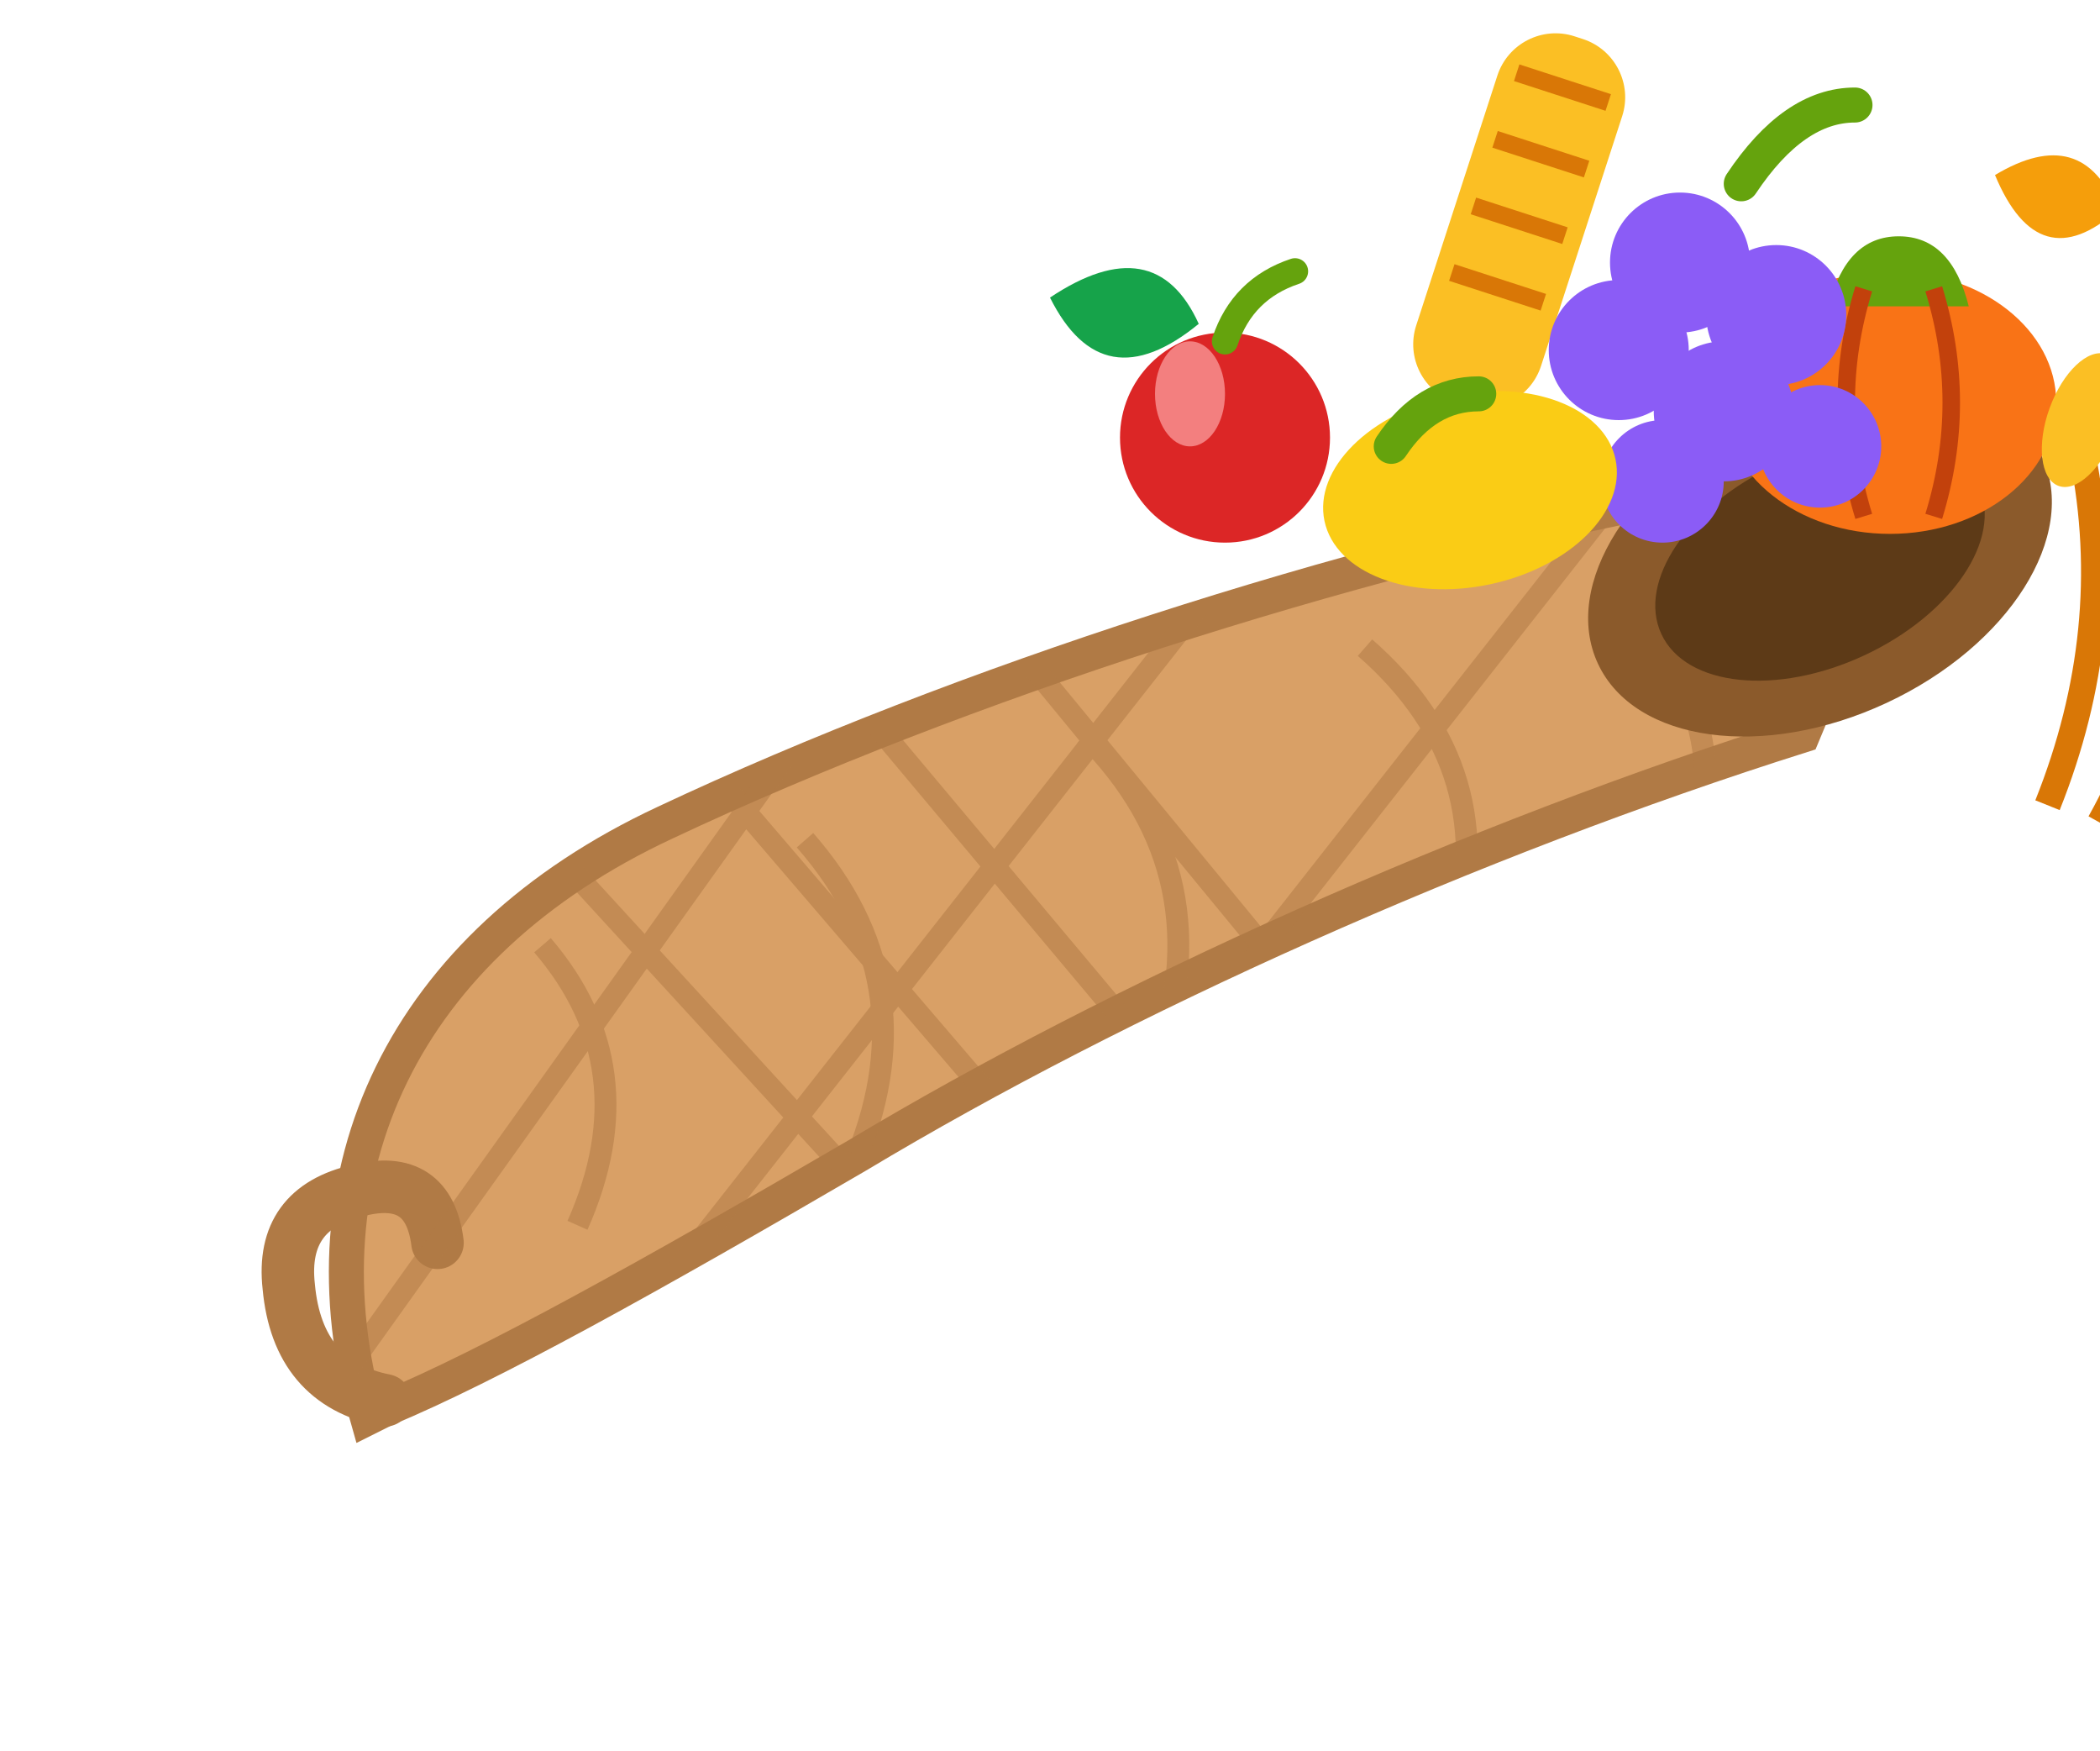
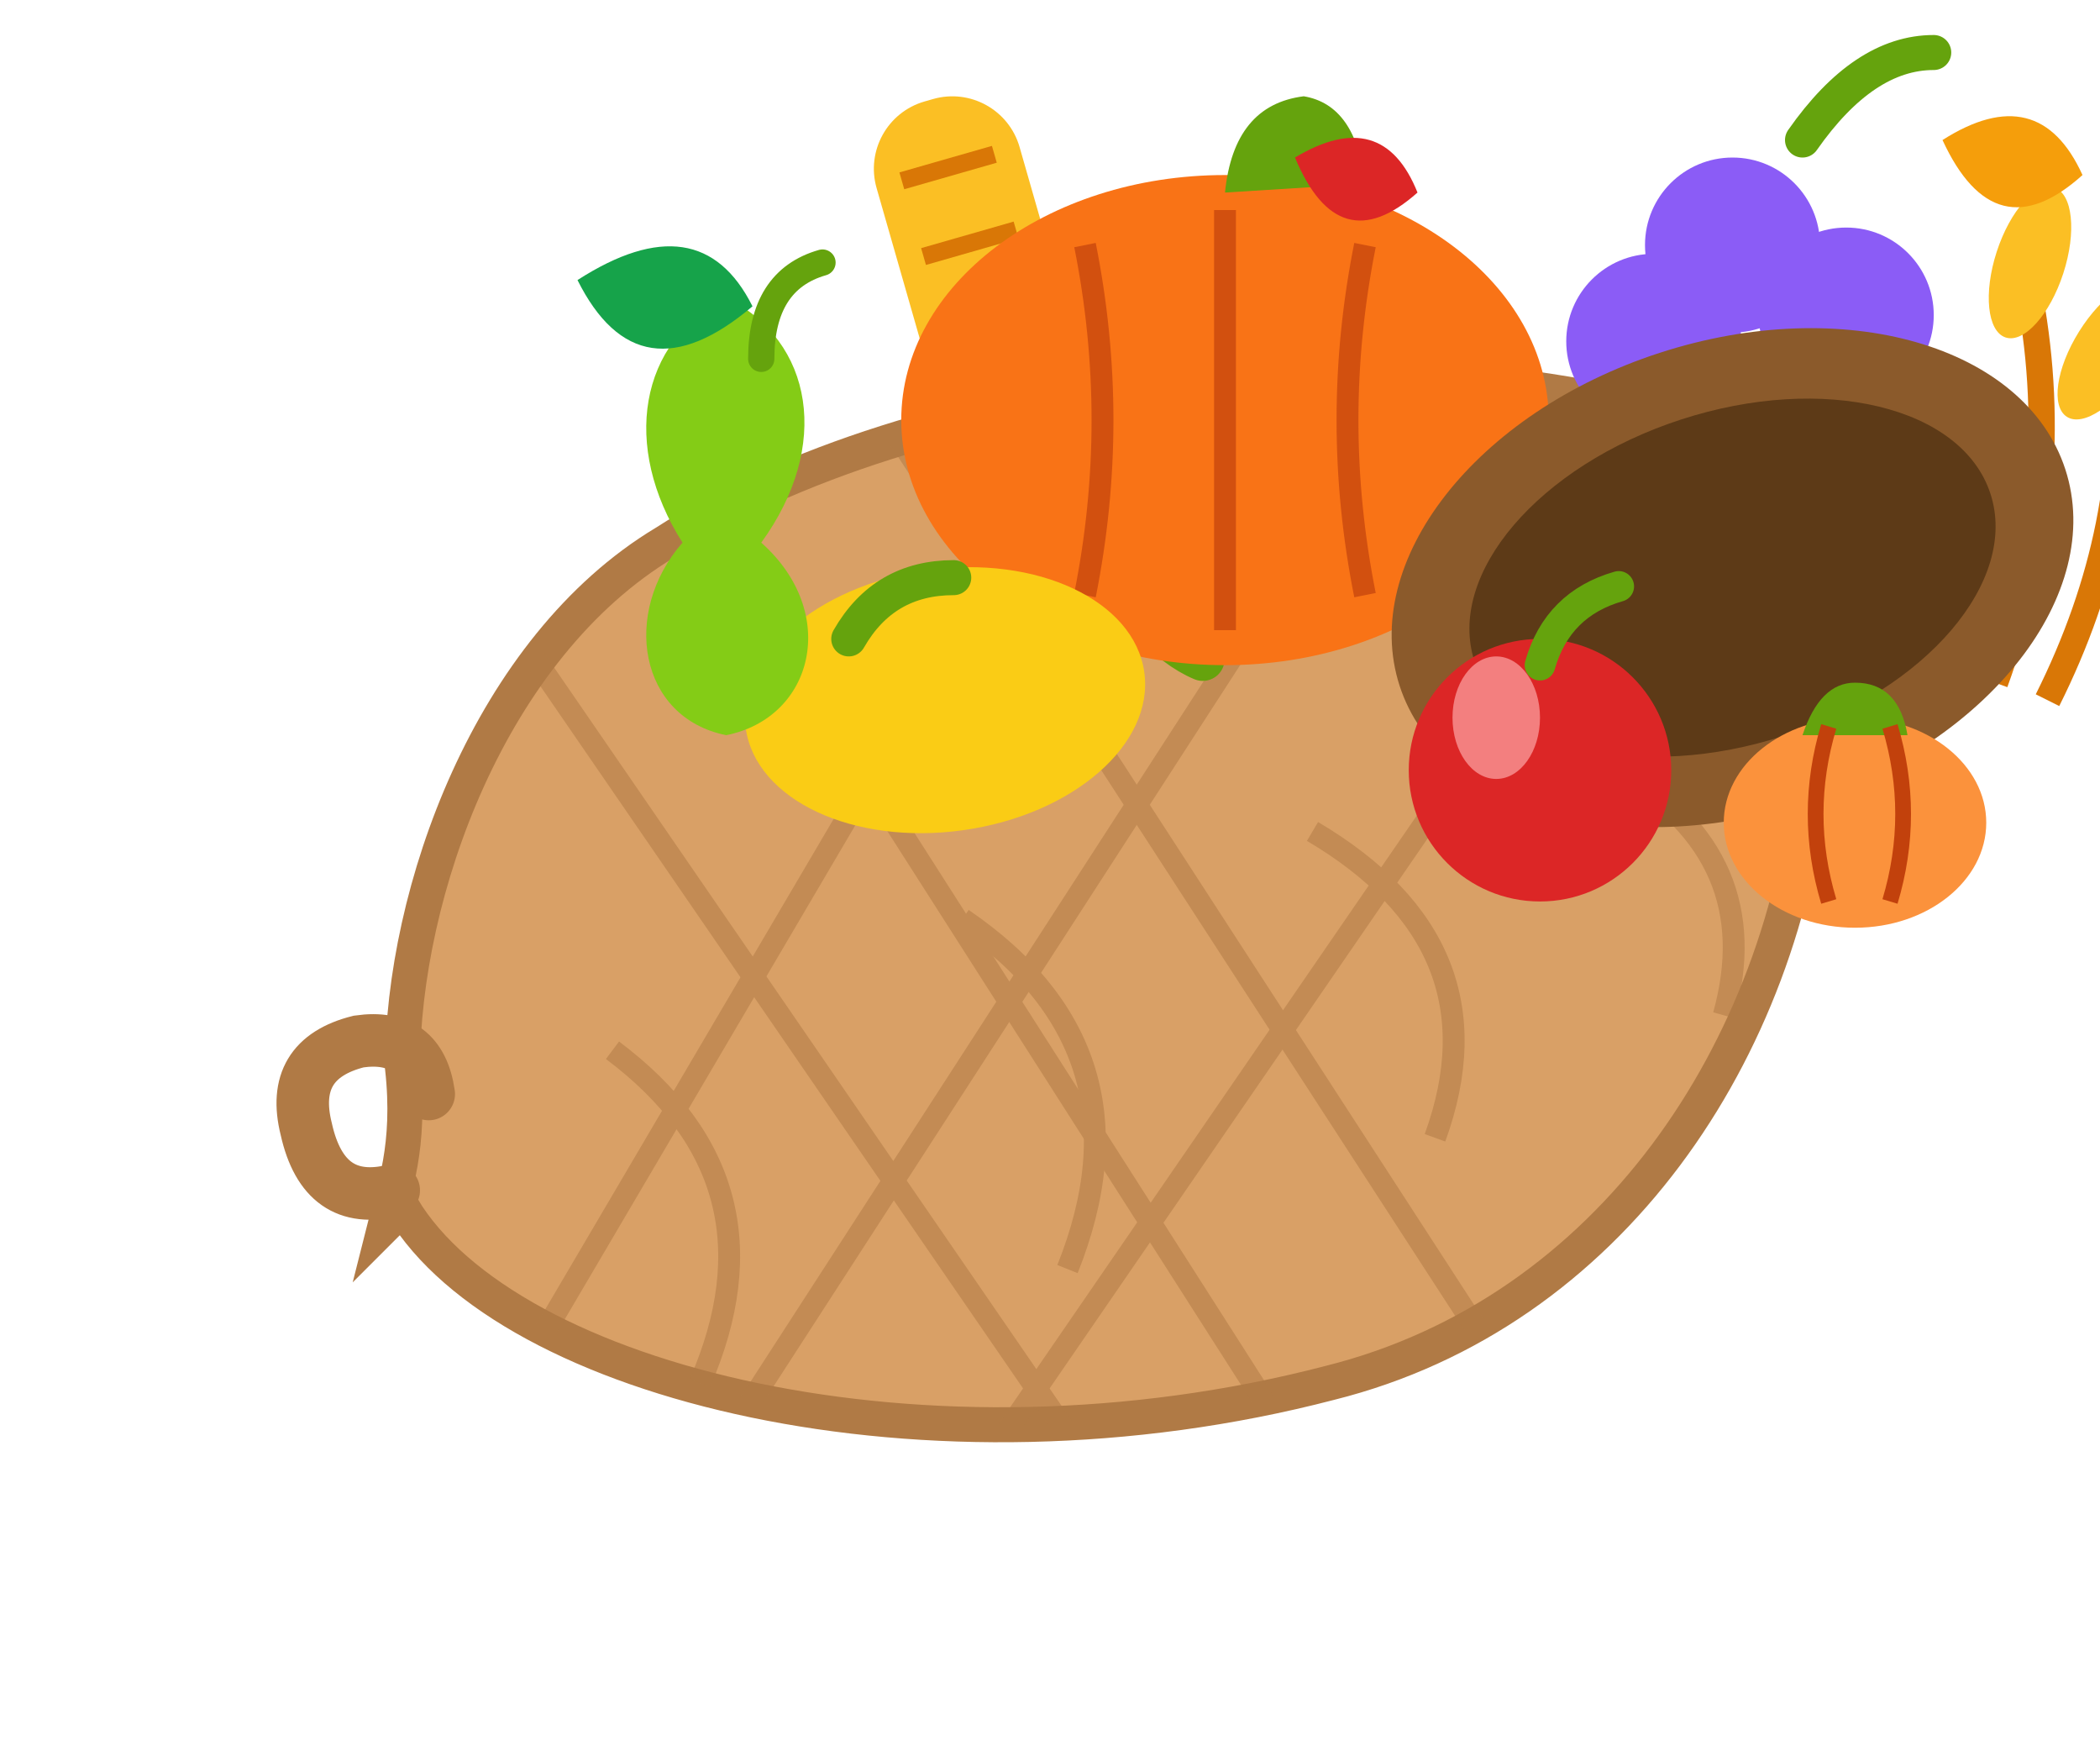
<svg xmlns="http://www.w3.org/2000/svg" viewBox="0 0 240 200">
  <defs>
    <clipPath id="hornClip">
-       <path d="M42 162 C 34 134, 46 108, 76 94 C 110 78, 154 64, 190 57 C 200 55, 208 57, 216 60 L 206 84 C 168 96, 128 114, 98 132 C 74 146, 56 156, 44 161 Z" />
+       <path d="M46 138 C 58 158, 106 170, 152 158 C 184 150, 204 120, 207 88 L 199 50 C 158 36, 104 44, 76 62 C 56 74, 46 102, 46 122 C 47 131, 45 136, 44 140 Z" />
    </clipPath>
  </defs>
-   <path d="M42 162 C 34 134, 46 108, 76 94 C 110 78, 154 64, 190 57 C 200 55, 208 57, 216 60 L 206 84 C 168 96, 128 114, 98 132 C 74 146, 56 156, 44 161 Z" fill="#d9a066" />
-   <path d="M42 162 C 34 134, 46 108, 76 94 C 110 78, 154 64, 190 57 C 200 55, 208 57, 216 60 L 206 84 C 168 96, 128 114, 98 132 C 74 146, 56 156, 44 161 Z" fill="none" stroke="#b07a45" stroke-width="4" />
-   <path d="M44 160 q -10 -2 -11 -13 q -1 -9 8 -11 q 8 -2 9 6" fill="none" stroke="#b07a45" stroke-width="6" stroke-linecap="round" />
+   <path d="M46 138 C 58 158, 106 170, 152 158 C 184 150, 204 120, 207 88 L 199 50 C 158 36, 104 44, 76 62 C 56 74, 46 102, 46 122 C 47 131, 45 136, 44 140 Z" fill="#d9a066" />
+   <path d="M46 138 C 58 158, 106 170, 152 158 C 184 150, 204 120, 207 88 L 199 50 C 158 36, 104 44, 76 62 C 56 74, 46 102, 46 122 C 47 131, 45 136, 44 140 Z" fill="none" stroke="#b07a45" stroke-width="4" />
+   <path d="M45 136 q -8 2 -10 -7 q -2 -8 6 -10 q 7 -1 8 6" fill="none" stroke="#b07a45" stroke-width="6" stroke-linecap="round" />
  <g clip-path="url(#hornClip)" stroke="#b07a45" stroke-width="2.5" fill="none" opacity="0.55">
-     <path d="M20 50 L 130 170 M 40 40 L 160 180 M 60 35 L 190 190 M 80 30 L 220 200" />
-     <path d="M130 30 L 30 170 M 160 40 L 50 180 M 190 50 L 80 190" />
-     <path d="M62 108 Q 74 122, 66 140 M 92 96 Q 106 112, 98 132 M 124 84 Q 140 100, 132 122 M 156 74 Q 172 88, 166 108 M 184 68 Q 198 80, 194 96" />
+     <path d="M30 30 L 140 190 M 55 20 L 170 200 M 80 15 L 200 200" />
+     <path d="M140 20 L 40 190 M 170 30 L 60 200 M 200 40 L 90 200" />
+     <path d="M70 120 Q 90 135, 80 158 M 110 105 Q 132 120, 122 145 M 150 95 Q 172 108, 164 130 M 185 88 Q 202 98, 197 116" />
  </g>
-   <ellipse cx="208" cy="64" rx="28" ry="18" fill="#8b5a2b" transform="rotate(-25 208 64)" />
-   <ellipse cx="208" cy="64" rx="20" ry="12" fill="#5d3a17" transform="rotate(-25 208 64)" />
+   <g transform="rotate(-16 116 44)">
+     <rect x="107" y="10" width="17" height="54" rx="8" fill="#fbbf24" />
+     <path d="M110 18 h11 M110 27 h11 M110 36 h11 M110 45 h11 M110 54 h11" stroke="#d97706" stroke-width="2" />
+     <path d="M115 64 q 0 12 -5 18 M120 64 q 3 12 8 16" stroke="#65a30d" stroke-width="5" fill="none" stroke-linecap="round" />
+   </g>
  <g>
-     <ellipse cx="216" cy="46" rx="19" ry="15" fill="#f97316" />
-     <path d="M209 35 q 2 -8 8 -8 q 6 0 8 8" fill="#65a30d" />
-     <path d="M213 33 q -4 13 0 26 M221 33 q 4 13 0 26" stroke="#c2410c" stroke-width="2" fill="none" />
-   </g>
-   <g transform="rotate(18 176 26)">
-     <rect x="166" y="4" width="15" height="44" rx="7" fill="#fbbf24" />
-     <path d="M168 10 h11 M168 18 h11 M168 26 h11 M168 34 h11" stroke="#d97706" stroke-width="2" />
-     <path d="M173 48 q 0 10 -4 16 M177 48 q 2 10 6 14" stroke="#65a30d" stroke-width="4" fill="none" stroke-linecap="round" />
+     <ellipse cx="140" cy="48" rx="37" ry="28" fill="#f97316" />
+     <path d="M124 28 q 4 20 0 40 M140 24 q 0 24 0 48 M156 28 q -4 20 0 40" stroke="#c2410c" stroke-width="2.5" fill="none" opacity="0.7" />
+     <path d="M140 22 q 1 -10 9 -11 q 6 1 7 10" fill="#65a30d" />
  </g>
  <g fill="#8b5cf6">
-     <circle cx="192" cy="30" r="8" />
-     <circle cx="203" cy="36" r="8" />
-     <circle cx="185" cy="40" r="8" />
-     <circle cx="197" cy="47" r="8" />
-     <circle cx="208" cy="51" r="7" />
-     <circle cx="190" cy="55" r="7" />
+     <circle cx="198" cy="28" r="10" />
+     <circle cx="211" cy="36" r="10" />
+     <circle cx="189" cy="39" r="10" />
+     <circle cx="203" cy="48" r="10" />
+     <circle cx="215" cy="55" r="9" />
+     <circle cx="194" cy="58" r="9" />
+     <circle cx="207" cy="66" r="8" />
  </g>
-   <path d="M199 21 q 6 -9 13 -9" stroke="#65a30d" stroke-width="4" fill="none" stroke-linecap="round" />
-   <ellipse cx="168" cy="56" rx="17" ry="11" fill="#facc15" transform="rotate(-12 168 56)" />
-   <path d="M159 51 q 4 -6 10 -6" stroke="#65a30d" stroke-width="4" fill="none" stroke-linecap="round" />
-   <circle cx="140" cy="50" r="12" fill="#dc2626" />
-   <path d="M140 39 q 2 -6 8 -8" stroke="#65a30d" stroke-width="3" fill="none" stroke-linecap="round" />
-   <ellipse cx="136" cy="45" rx="4" ry="6" fill="#fca5a5" opacity="0.7" />
+   <path d="M206 16 q 7 -10 15 -10" stroke="#65a30d" stroke-width="4" fill="none" stroke-linecap="round" />
+   <ellipse cx="108" cy="80" rx="23" ry="15" fill="#facc15" transform="rotate(-8 108 80)" />
+   <path d="M97 73 q 4 -7 12 -7" stroke="#65a30d" stroke-width="4" fill="none" stroke-linecap="round" />
+   <path d="M78 62 C 71 51, 73 39, 83 34 C 93 39, 95 51, 87 62 C 96 70, 93 82, 83 84 C 73 82, 71 70, 78 62 Z" fill="#84cc16" />
+   <path d="M87 41 q 0 -9 7 -11" stroke="#65a30d" stroke-width="3" fill="none" stroke-linecap="round" />
  <g stroke="#d97706" stroke-width="3" fill="none">
-     <path d="M234 92 q 8 -20 4 -40 M240 94 q 10 -18 8 -36" />
+     <path d="M228 78 q 8 -22 4 -44 M234 80 q 10 -20 8 -40" />
  </g>
  <g fill="#fbbf24">
-     <ellipse cx="238" cy="48" rx="4" ry="8" transform="rotate(20 238 48)" />
-     <ellipse cx="248" cy="56" rx="4" ry="8" transform="rotate(35 248 56)" />
+     <ellipse cx="232" cy="30" rx="4" ry="9" transform="rotate(18 232 30)" />
+     <ellipse cx="241" cy="40" rx="4" ry="9" transform="rotate(32 241 40)" />
  </g>
-   <path d="M120 34 q 12 -8 17 3 q -11 9 -17 -3 Z" fill="#16a34a" />
-   <path d="M228 20 q 10 -6 14 4 q -9 8 -14 -4 Z" fill="#f59e0b" />
+   <ellipse cx="198" cy="66" rx="40" ry="27" fill="#8b5a2b" transform="rotate(-18 198 66)" />
+   <ellipse cx="198" cy="66" rx="31" ry="19" fill="#5d3a17" transform="rotate(-18 198 66)" />
+   <circle cx="176" cy="88" r="15" fill="#dc2626" />
+   <path d="M176 76 q 2 -7 9 -9" stroke="#65a30d" stroke-width="3.5" fill="none" stroke-linecap="round" />
+   <ellipse cx="171" cy="82" rx="5" ry="7" fill="#fca5a5" opacity="0.7" />
+   <g>
+     <ellipse cx="212" cy="94" rx="15" ry="12" fill="#fb923c" />
+     <path d="M206 84 q 2 -6 6 -6 q 5 0 6 6" fill="#65a30d" />
+     <path d="M209 83 q -3 10 0 20 M216 83 q 3 10 0 20" stroke="#c2410c" stroke-width="1.8" fill="none" />
+   </g>
+   <path d="M66 32 q 14 -9 20 3 q -13 11 -20 -3 Z" fill="#16a34a" />
+   <path d="M222 16 q 11 -7 16 4 q -10 9 -16 -4 Z" fill="#f59e0b" />
+   <path d="M148 18 q 10 -6 14 4 q -9 8 -14 -4 Z" fill="#dc2626" />
</svg>
